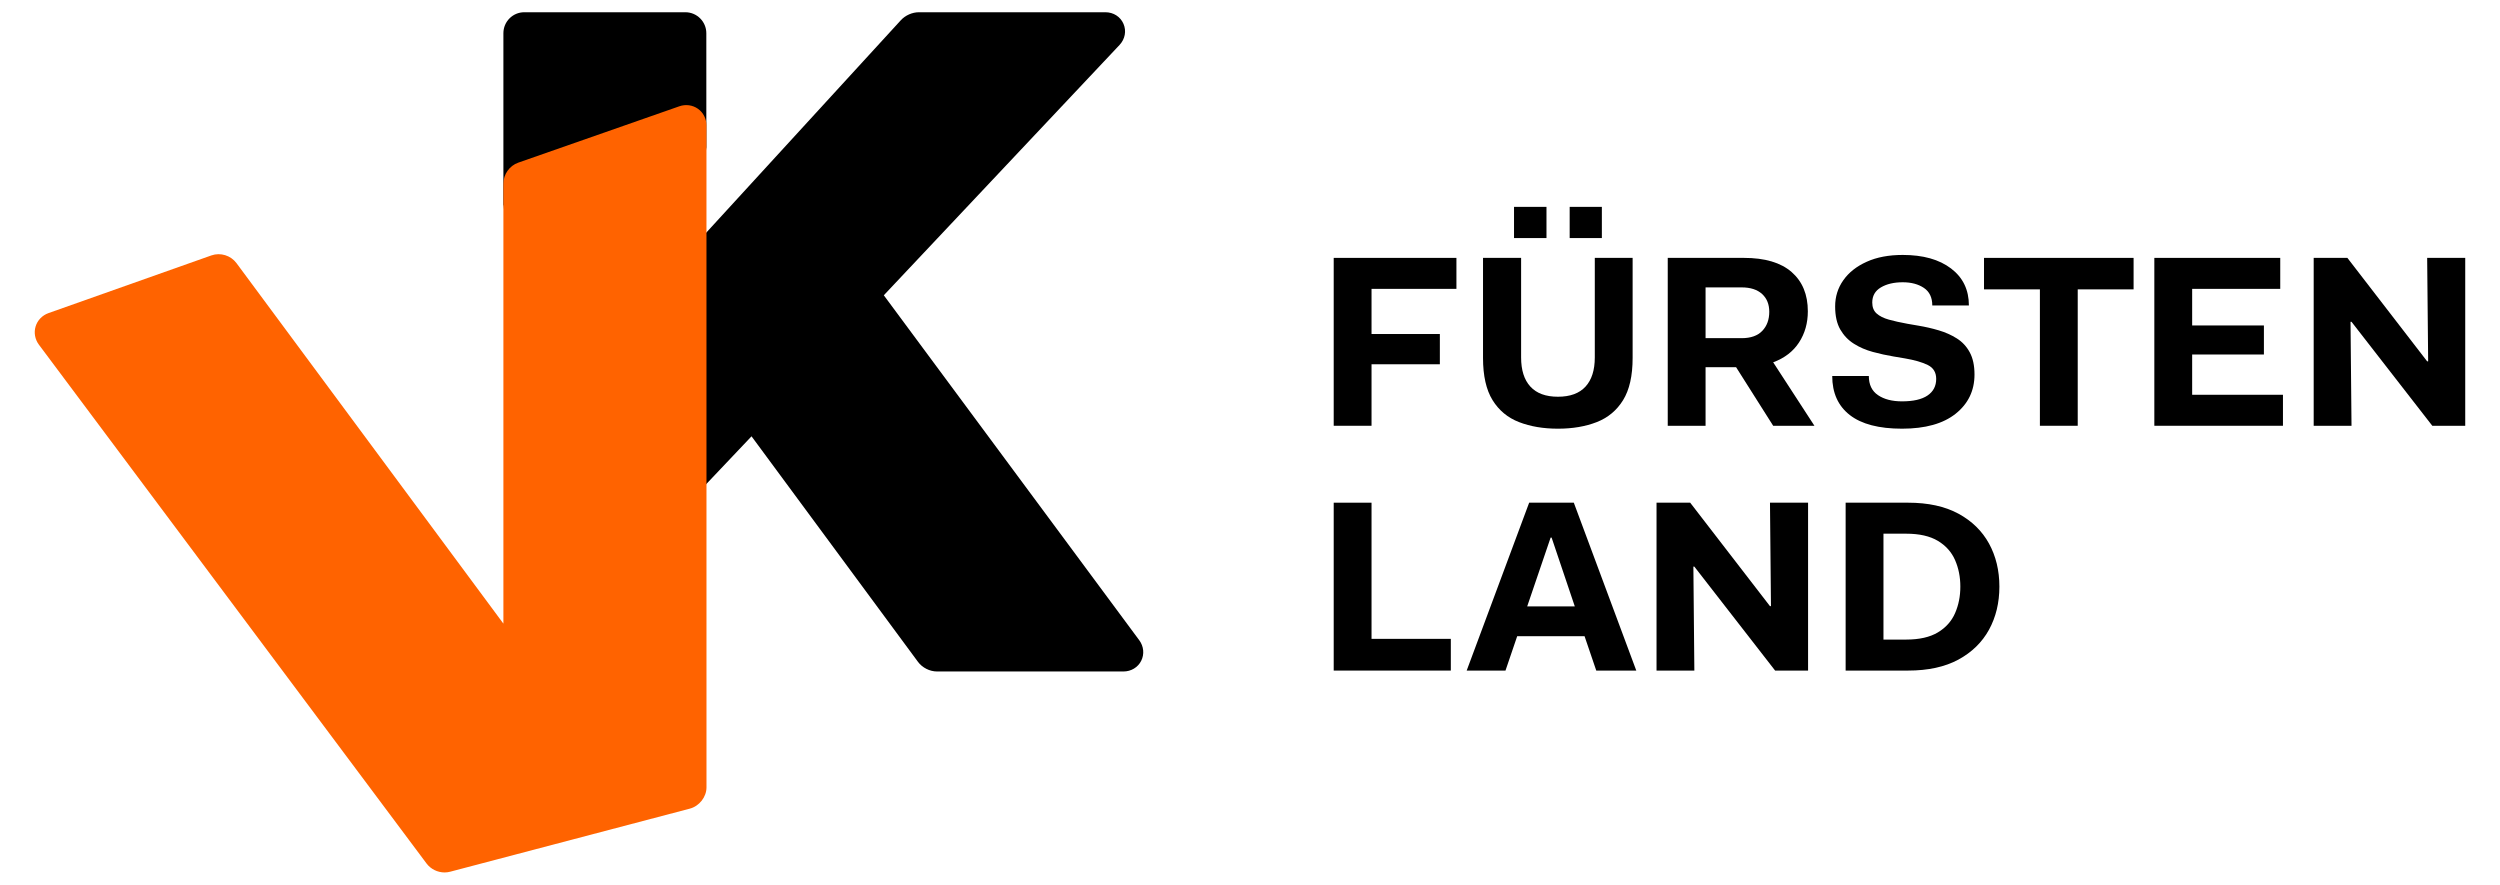
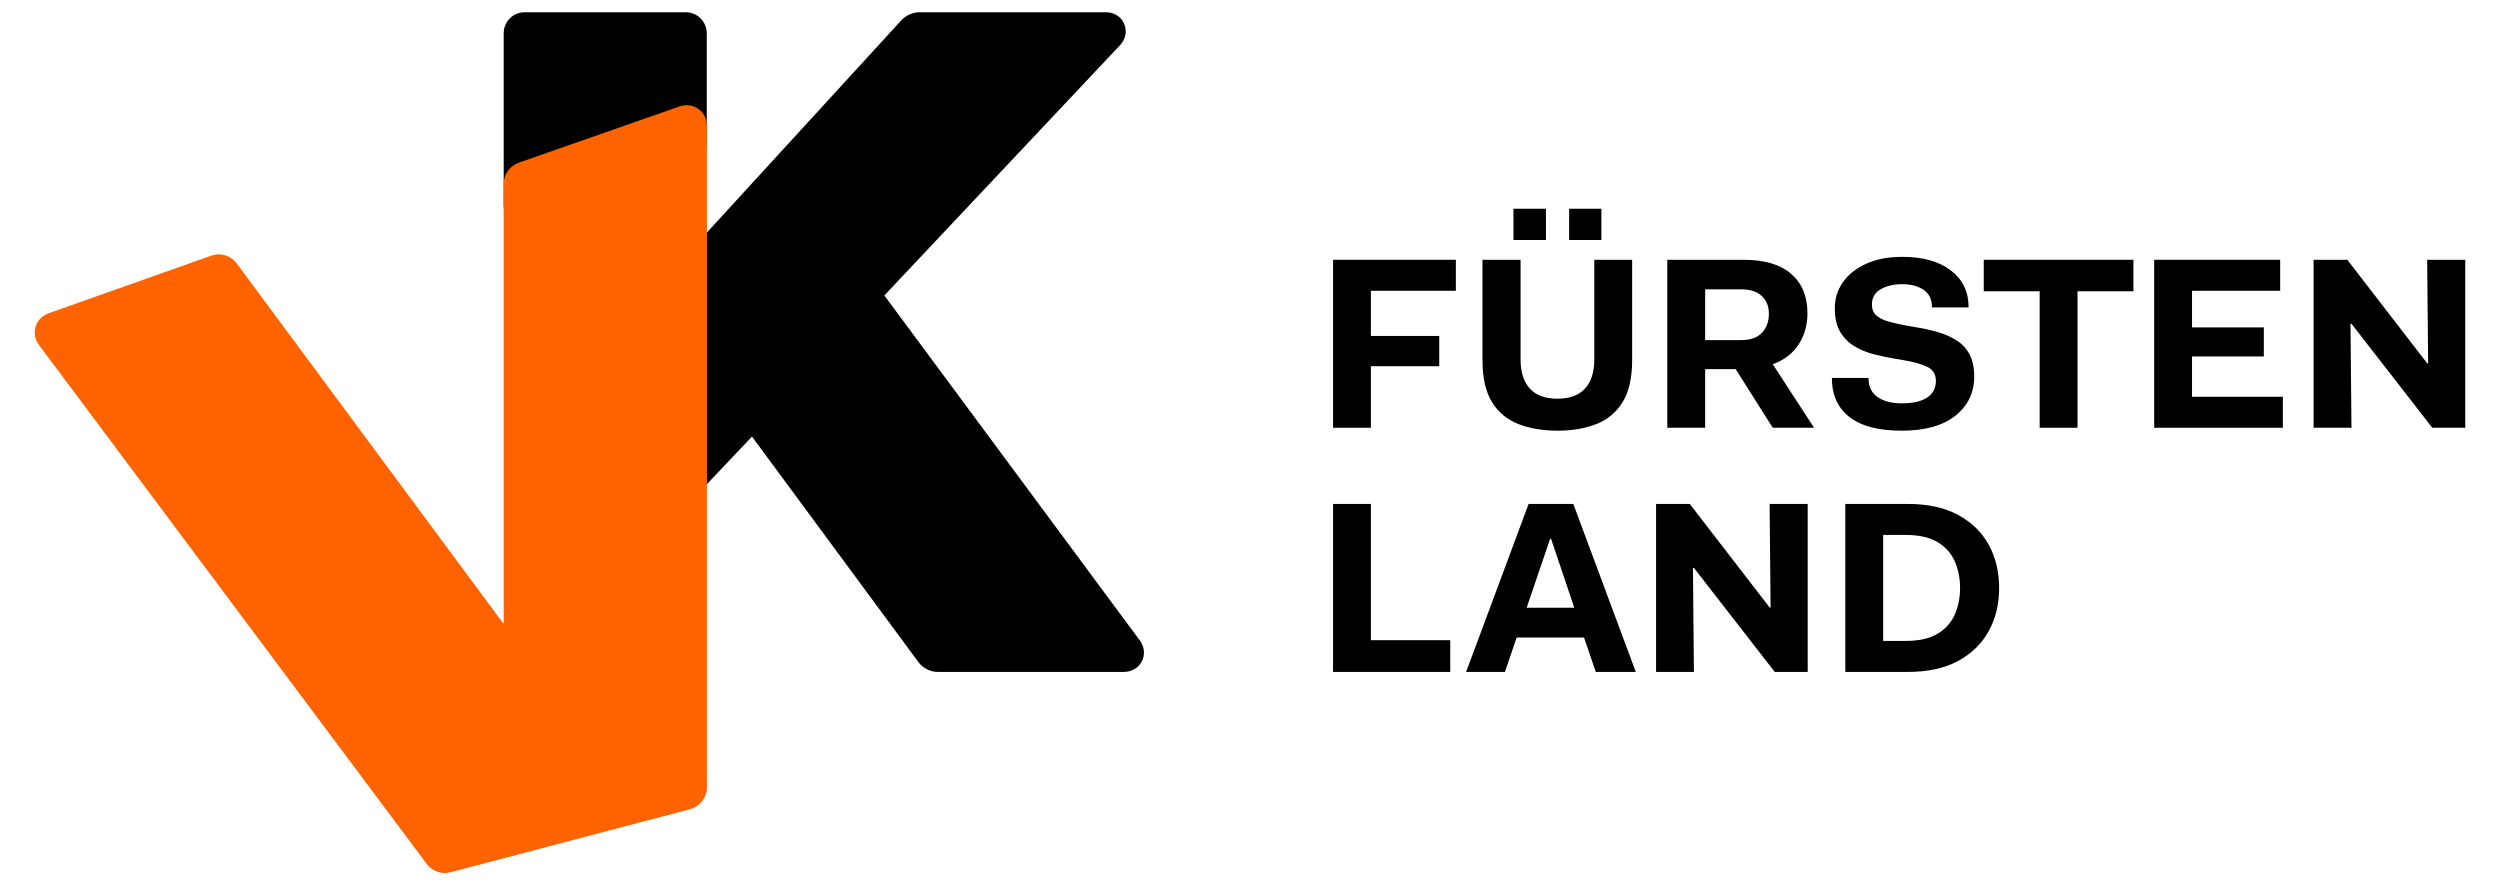
- <svg xmlns="http://www.w3.org/2000/svg" width="396.32pt" height="140.26pt" viewBox="-2.00 -2.00 400.32 144.27">
+ <svg xmlns="http://www.w3.org/2000/svg" width="396.07pt" height="140.26pt" viewBox="-2.00 -2.00 400.07 144.27">
  <defs>
    <clipPath id="clip-0">
      <path clip-rule="nonzero" d="M 0 15 L 110 15 L 110 140.262 L 0 140.262 Z M 0 15 " />
-     </clipPath>
-     <clipPath id="clip-1">
-       <path clip-rule="nonzero" d="M 371 40 L 396.32 40 L 396.32 68 L 371 68 Z M 371 40 " />
    </clipPath>
  </defs>
  <path fill-rule="nonzero" fill="#000000" fill-opacity="1" d="M 180.098 102.391 L 138.449 46.148 L 176.883 5.336 C 177.785 4.371 178.035 3.051 177.531 1.887 C 177.027 0.719 175.895 -0.004 174.574 -0.004 L 144.176 -0.004 C 143.094 -0.004 141.969 0.492 141.234 1.289 L 109.531 35.898 L 105.281 40.145 L 105.281 81.367 L 109.535 76.895 L 116.879 69.145 L 144.02 105.922 C 144.723 106.875 145.941 107.492 147.125 107.492 L 177.527 107.492 C 178.77 107.492 179.879 106.824 180.418 105.754 C 180.961 104.68 180.84 103.391 180.098 102.391 " />
  <path fill-rule="nonzero" fill="#000000" fill-opacity="1" d="M 76.418 32.141 C 76.418 30.625 77.406 29.215 78.84 28.715 L 105.121 19.52 C 106.148 19.16 107.281 19.316 108.148 19.934 C 108.977 20.52 109.465 21.469 109.512 22.492 L 109.508 3.418 C 109.508 1.531 107.977 -0.004 106.09 -0.004 L 79.824 -0.004 C 77.938 -0.004 76.418 1.531 76.418 3.418 L 76.418 32.141 " />
  <g clip-path="url(#clip-0)">
    <path fill-rule="nonzero" fill="#ff6300" fill-opacity="1" d="M 108.148 15.742 C 107.281 15.125 106.148 14.969 105.121 15.328 L 78.84 24.523 C 77.406 25.023 76.418 26.434 76.418 27.949 L 76.418 99.688 L 32.895 40.906 C 31.961 39.645 30.273 39.129 28.793 39.652 L 2.23 49.059 C 1.227 49.418 0.441 50.227 0.141 51.23 C -0.164 52.234 0.035 53.34 0.672 54.195 L 63.879 138.789 L 63.879 138.793 C 64.578 139.727 65.691 140.262 66.832 140.262 C 67.137 140.262 67.445 140.223 67.746 140.141 L 106.812 129.859 C 108.363 129.453 109.535 127.957 109.535 126.387 L 109.531 18.465 C 109.531 17.375 109.02 16.359 108.148 15.742 " />
  </g>
-   <path fill-rule="nonzero" fill="#000000" fill-opacity="1" d="M 211.809 67.426 L 211.809 40.051 L 231.82 40.051 L 231.82 45.102 L 217.977 45.102 L 217.977 52.465 L 229.117 52.465 L 229.117 57.398 L 217.977 57.398 L 217.977 67.426 L 211.809 67.426 " />
-   <path fill-rule="nonzero" fill="#000000" fill-opacity="1" d="M 250.285 36.824 L 250.285 31.734 L 255.535 31.734 L 255.535 36.824 Z M 241.211 36.824 L 241.211 31.734 L 246.504 31.734 L 246.504 36.824 Z M 236.156 56.363 L 236.156 40.051 L 242.367 40.051 L 242.367 56.285 C 242.367 58.352 242.867 59.938 243.879 61.039 C 244.887 62.141 246.387 62.691 248.375 62.691 C 250.363 62.691 251.863 62.141 252.871 61.039 C 253.879 59.938 254.383 58.352 254.383 56.285 L 254.383 40.051 L 260.551 40.051 L 260.551 56.363 C 260.551 59.281 260.031 61.574 258.996 63.246 C 257.965 64.918 256.531 66.113 254.699 66.828 C 252.871 67.543 250.762 67.902 248.375 67.902 C 245.984 67.902 243.871 67.543 242.027 66.828 C 240.184 66.113 238.746 64.918 237.711 63.246 C 236.676 61.574 236.156 59.281 236.156 56.363 " />
-   <path fill-rule="nonzero" fill="#000000" fill-opacity="1" d="M 278.336 44.863 L 272.445 44.863 L 272.445 53.141 L 278.336 53.141 C 279.82 53.141 280.941 52.742 281.699 51.945 C 282.453 51.152 282.832 50.117 282.832 48.844 C 282.832 47.621 282.441 46.652 281.66 45.938 C 280.875 45.223 279.77 44.863 278.336 44.863 Z M 266.277 67.426 L 266.277 40.051 L 278.695 40.051 C 282.117 40.051 284.711 40.82 286.473 42.355 C 288.238 43.895 289.121 46.031 289.121 48.762 C 289.121 50.672 288.645 52.363 287.688 53.836 C 286.73 55.309 285.324 56.391 283.469 57.078 L 290.195 67.426 L 283.469 67.426 L 277.422 57.875 L 272.445 57.875 L 272.445 67.426 L 266.277 67.426 " />
-   <path fill-rule="nonzero" fill="#000000" fill-opacity="1" d="M 293.098 59.309 L 299.066 59.309 C 299.066 60.715 299.562 61.754 300.559 62.43 C 301.555 63.109 302.859 63.445 304.477 63.445 C 306.309 63.445 307.695 63.129 308.637 62.492 C 309.578 61.855 310.051 60.953 310.051 59.785 C 310.051 58.723 309.594 57.969 308.676 57.516 C 307.762 57.066 306.52 56.707 304.957 56.441 L 303.086 56.125 C 301.973 55.938 300.852 55.695 299.723 55.387 C 298.598 55.082 297.566 54.641 296.641 54.055 C 295.711 53.473 294.969 52.695 294.41 51.727 C 293.855 50.758 293.574 49.508 293.574 47.969 C 293.574 46.375 294.02 44.949 294.91 43.691 C 295.797 42.43 297.062 41.43 298.711 40.688 C 300.352 39.941 302.316 39.57 304.598 39.57 C 307.914 39.57 310.539 40.309 312.477 41.781 C 314.414 43.254 315.383 45.262 315.383 47.809 L 309.414 47.809 C 309.414 46.508 308.953 45.555 308.039 44.941 C 307.125 44.332 305.977 44.027 304.598 44.027 C 303.164 44.027 301.977 44.305 301.035 44.863 C 300.094 45.422 299.625 46.242 299.625 47.332 C 299.625 48.102 299.863 48.695 300.34 49.121 C 300.816 49.547 301.48 49.879 302.328 50.117 C 303.18 50.355 304.188 50.582 305.355 50.793 L 307.184 51.109 C 308.301 51.297 309.395 51.547 310.469 51.867 C 311.539 52.184 312.523 52.621 313.41 53.18 C 314.301 53.738 315.004 54.492 315.52 55.449 C 316.039 56.402 316.297 57.609 316.297 59.07 C 316.297 61.695 315.273 63.824 313.23 65.457 C 311.188 67.086 308.27 67.902 304.477 67.902 C 300.711 67.902 297.871 67.16 295.965 65.676 C 294.055 64.188 293.098 62.066 293.098 59.309 " />
-   <path fill-rule="nonzero" fill="#000000" fill-opacity="1" d="M 317.848 45.184 L 317.848 40.051 L 342.238 40.051 L 342.238 45.184 L 333.129 45.184 L 333.129 67.426 L 326.961 67.426 L 326.961 45.184 L 317.848 45.184 " />
-   <path fill-rule="nonzero" fill="#000000" fill-opacity="1" d="M 345.621 67.426 L 345.621 40.051 L 366.152 40.051 L 366.152 45.102 L 351.789 45.102 L 351.789 51.07 L 363.488 51.07 L 363.488 55.805 L 351.789 55.805 L 351.789 62.371 L 366.594 62.371 L 366.594 67.426 L 345.621 67.426 " />
-   <g clip-path="url(#clip-1)">
-     <path fill-rule="nonzero" fill="#000000" fill-opacity="1" d="M 371.605 67.426 L 371.605 40.051 L 377.098 40.051 L 390.109 56.922 L 390.27 56.922 L 390.109 40.051 L 396.316 40.051 L 396.316 67.426 L 390.945 67.426 L 377.773 50.473 L 377.613 50.473 L 377.773 67.426 L 371.605 67.426 " />
-   </g>
-   <path fill-rule="nonzero" fill="#000000" fill-opacity="1" d="M 211.809 107.344 L 211.809 79.969 L 217.977 79.969 L 217.977 102.172 L 230.906 102.172 L 230.906 107.344 L 211.809 107.344 " />
-   <path fill-rule="nonzero" fill="#000000" fill-opacity="1" d="M 243.359 96.879 L 251.121 96.879 L 247.34 85.66 L 247.18 85.66 Z M 233.492 107.344 L 243.68 79.969 L 250.961 79.969 L 261.148 107.344 L 254.621 107.344 L 252.711 101.734 L 241.73 101.734 L 239.82 107.344 L 233.492 107.344 " />
-   <path fill-rule="nonzero" fill="#000000" fill-opacity="1" d="M 264.449 107.344 L 264.449 79.969 L 269.938 79.969 L 282.949 96.84 L 283.109 96.84 L 282.949 79.969 L 289.16 79.969 L 289.16 107.344 L 283.785 107.344 L 270.617 90.395 L 270.457 90.395 L 270.617 107.344 L 264.449 107.344 " />
-   <path fill-rule="nonzero" fill="#000000" fill-opacity="1" d="M 305.152 85.023 L 301.453 85.023 L 301.453 102.289 L 305.152 102.289 C 307.305 102.289 309.027 101.898 310.328 101.117 C 311.629 100.336 312.562 99.285 313.133 97.973 C 313.703 96.66 313.988 95.223 313.988 93.656 C 313.988 92.09 313.703 90.652 313.133 89.34 C 312.562 88.027 311.629 86.977 310.328 86.195 C 309.027 85.414 307.305 85.023 305.152 85.023 Z M 295.285 107.344 L 295.285 79.969 L 305.473 79.969 C 308.734 79.969 311.469 80.566 313.672 81.758 C 315.871 82.953 317.535 84.578 318.664 86.633 C 319.789 88.688 320.355 91.031 320.355 93.656 C 320.355 96.281 319.789 98.625 318.664 100.68 C 317.535 102.734 315.871 104.359 313.672 105.555 C 311.469 106.746 308.734 107.344 305.473 107.344 L 295.285 107.344 " />
+   <path fill-rule="nonzero" fill="#000000" fill-opacity="1" d="M211.567 67.707V40.332H231.581V45.385H217.734V52.746H228.875V57.68H217.734V67.707Z" />
+   <path fill-rule="nonzero" fill="#000000" fill-opacity="1" d="M235.918 56.645V40.332H242.125V56.566Q242.125 59.669 243.637 61.321Q245.149 62.972 248.133 62.972Q251.117 62.972 252.629 61.321Q254.141 59.669 254.141 56.566V40.332H260.309V56.645Q260.309 61.022 258.757 63.529Q257.205 66.036 254.46 67.11Q251.714 68.184 248.133 68.184Q244.552 68.184 241.787 67.11Q239.021 66.036 237.47 63.529Q235.918 61.022 235.918 56.645ZM250.043 37.109V32.016H255.295V37.109ZM240.971 37.109V32.016H246.263V37.109Z" />
+   <path fill-rule="nonzero" fill="#000000" fill-opacity="1" d="M266.038 67.707V40.332H278.452Q283.585 40.332 286.231 42.64Q288.877 44.947 288.877 49.046Q288.877 51.911 287.445 54.119Q286.012 56.327 283.227 57.362L289.952 67.707H283.227L277.179 58.157H272.206V67.707ZM278.094 45.146H272.206V53.423H278.094Q280.323 53.423 281.457 52.229Q282.591 51.035 282.591 49.125Q282.591 47.295 281.417 46.221Q280.243 45.146 278.094 45.146Z" />
+   <path fill-rule="nonzero" fill="#000000" fill-opacity="1" d="M292.856 59.59H298.825Q298.825 61.699 300.317 62.713Q301.809 63.728 304.236 63.728Q306.981 63.728 308.394 62.773Q309.806 61.818 309.806 60.067Q309.806 58.476 308.434 57.799Q307.061 57.123 304.713 56.725L302.843 56.407Q301.172 56.128 299.481 55.671Q297.79 55.213 296.397 54.338Q295.005 53.462 294.169 52.01Q293.334 50.558 293.334 48.25Q293.334 45.863 294.667 43.973Q296 42.083 298.466 40.968Q300.933 39.854 304.355 39.854Q309.329 39.854 312.234 42.063Q315.138 44.271 315.138 48.091H309.17Q309.17 46.141 307.797 45.226Q306.424 44.311 304.355 44.311Q302.207 44.311 300.794 45.146Q299.382 45.982 299.382 47.613Q299.382 48.767 300.098 49.404Q300.814 50.04 302.087 50.399Q303.361 50.757 305.111 51.075L306.942 51.393Q308.613 51.672 310.224 52.149Q311.836 52.627 313.169 53.462Q314.502 54.298 315.277 55.73Q316.053 57.163 316.053 59.351Q316.053 63.29 312.99 65.737Q309.926 68.184 304.236 68.184Q298.586 68.184 295.721 65.956Q292.856 63.728 292.856 59.59Z" />
+   <path fill-rule="nonzero" fill="#000000" fill-opacity="1" d="M317.605 45.465V40.332H341.996V45.465H332.884V67.707H326.717V45.465Z" />
+   <path fill-rule="nonzero" fill="#000000" fill-opacity="1" d="M345.378 67.707V40.332H365.909V45.385H351.545V51.353H363.243V56.088H351.545V62.654H366.347V67.707Z" />
+   <path fill-rule="nonzero" fill="#000000" fill-opacity="1" d="M371.36 67.707V40.332H376.851L389.862 57.202H390.022L389.862 40.332H396.069V67.707H390.698L377.528 50.757H377.369L377.528 67.707Z" />
+   <path fill-rule="nonzero" fill="#000000" fill-opacity="1" d="M211.567 107.496V80.121H217.734V102.323H230.666V107.496Z" />
+   <path fill-rule="nonzero" fill="#000000" fill-opacity="1" d="M233.252 107.496 243.438 80.121H250.719L260.905 107.496H254.38L252.47 101.886H241.488L239.578 107.496ZM243.12 97.032H250.879L247.099 85.811H246.939Z" />
+   <path fill-rule="nonzero" fill="#000000" fill-opacity="1" d="M264.208 107.496V80.121H269.699L282.71 96.992H282.869L282.71 80.121H288.917V107.496H283.546L270.375 90.546H270.216L270.375 107.496Z" />
+   <path fill-rule="nonzero" fill="#000000" fill-opacity="1" d="M295.045 107.496V80.121H305.231Q310.125 80.121 313.427 81.912Q316.73 83.702 318.421 86.786Q320.112 89.869 320.112 93.809Q320.112 97.748 318.421 100.831Q316.73 103.915 313.427 105.706Q310.125 107.496 305.231 107.496ZM304.912 85.174H301.212V102.443H304.912Q308.135 102.443 310.085 101.269Q312.035 100.095 312.89 98.126Q313.746 96.156 313.746 93.809Q313.746 91.461 312.89 89.491Q312.035 87.522 310.085 86.348Q308.135 85.174 304.912 85.174Z" />
</svg>
